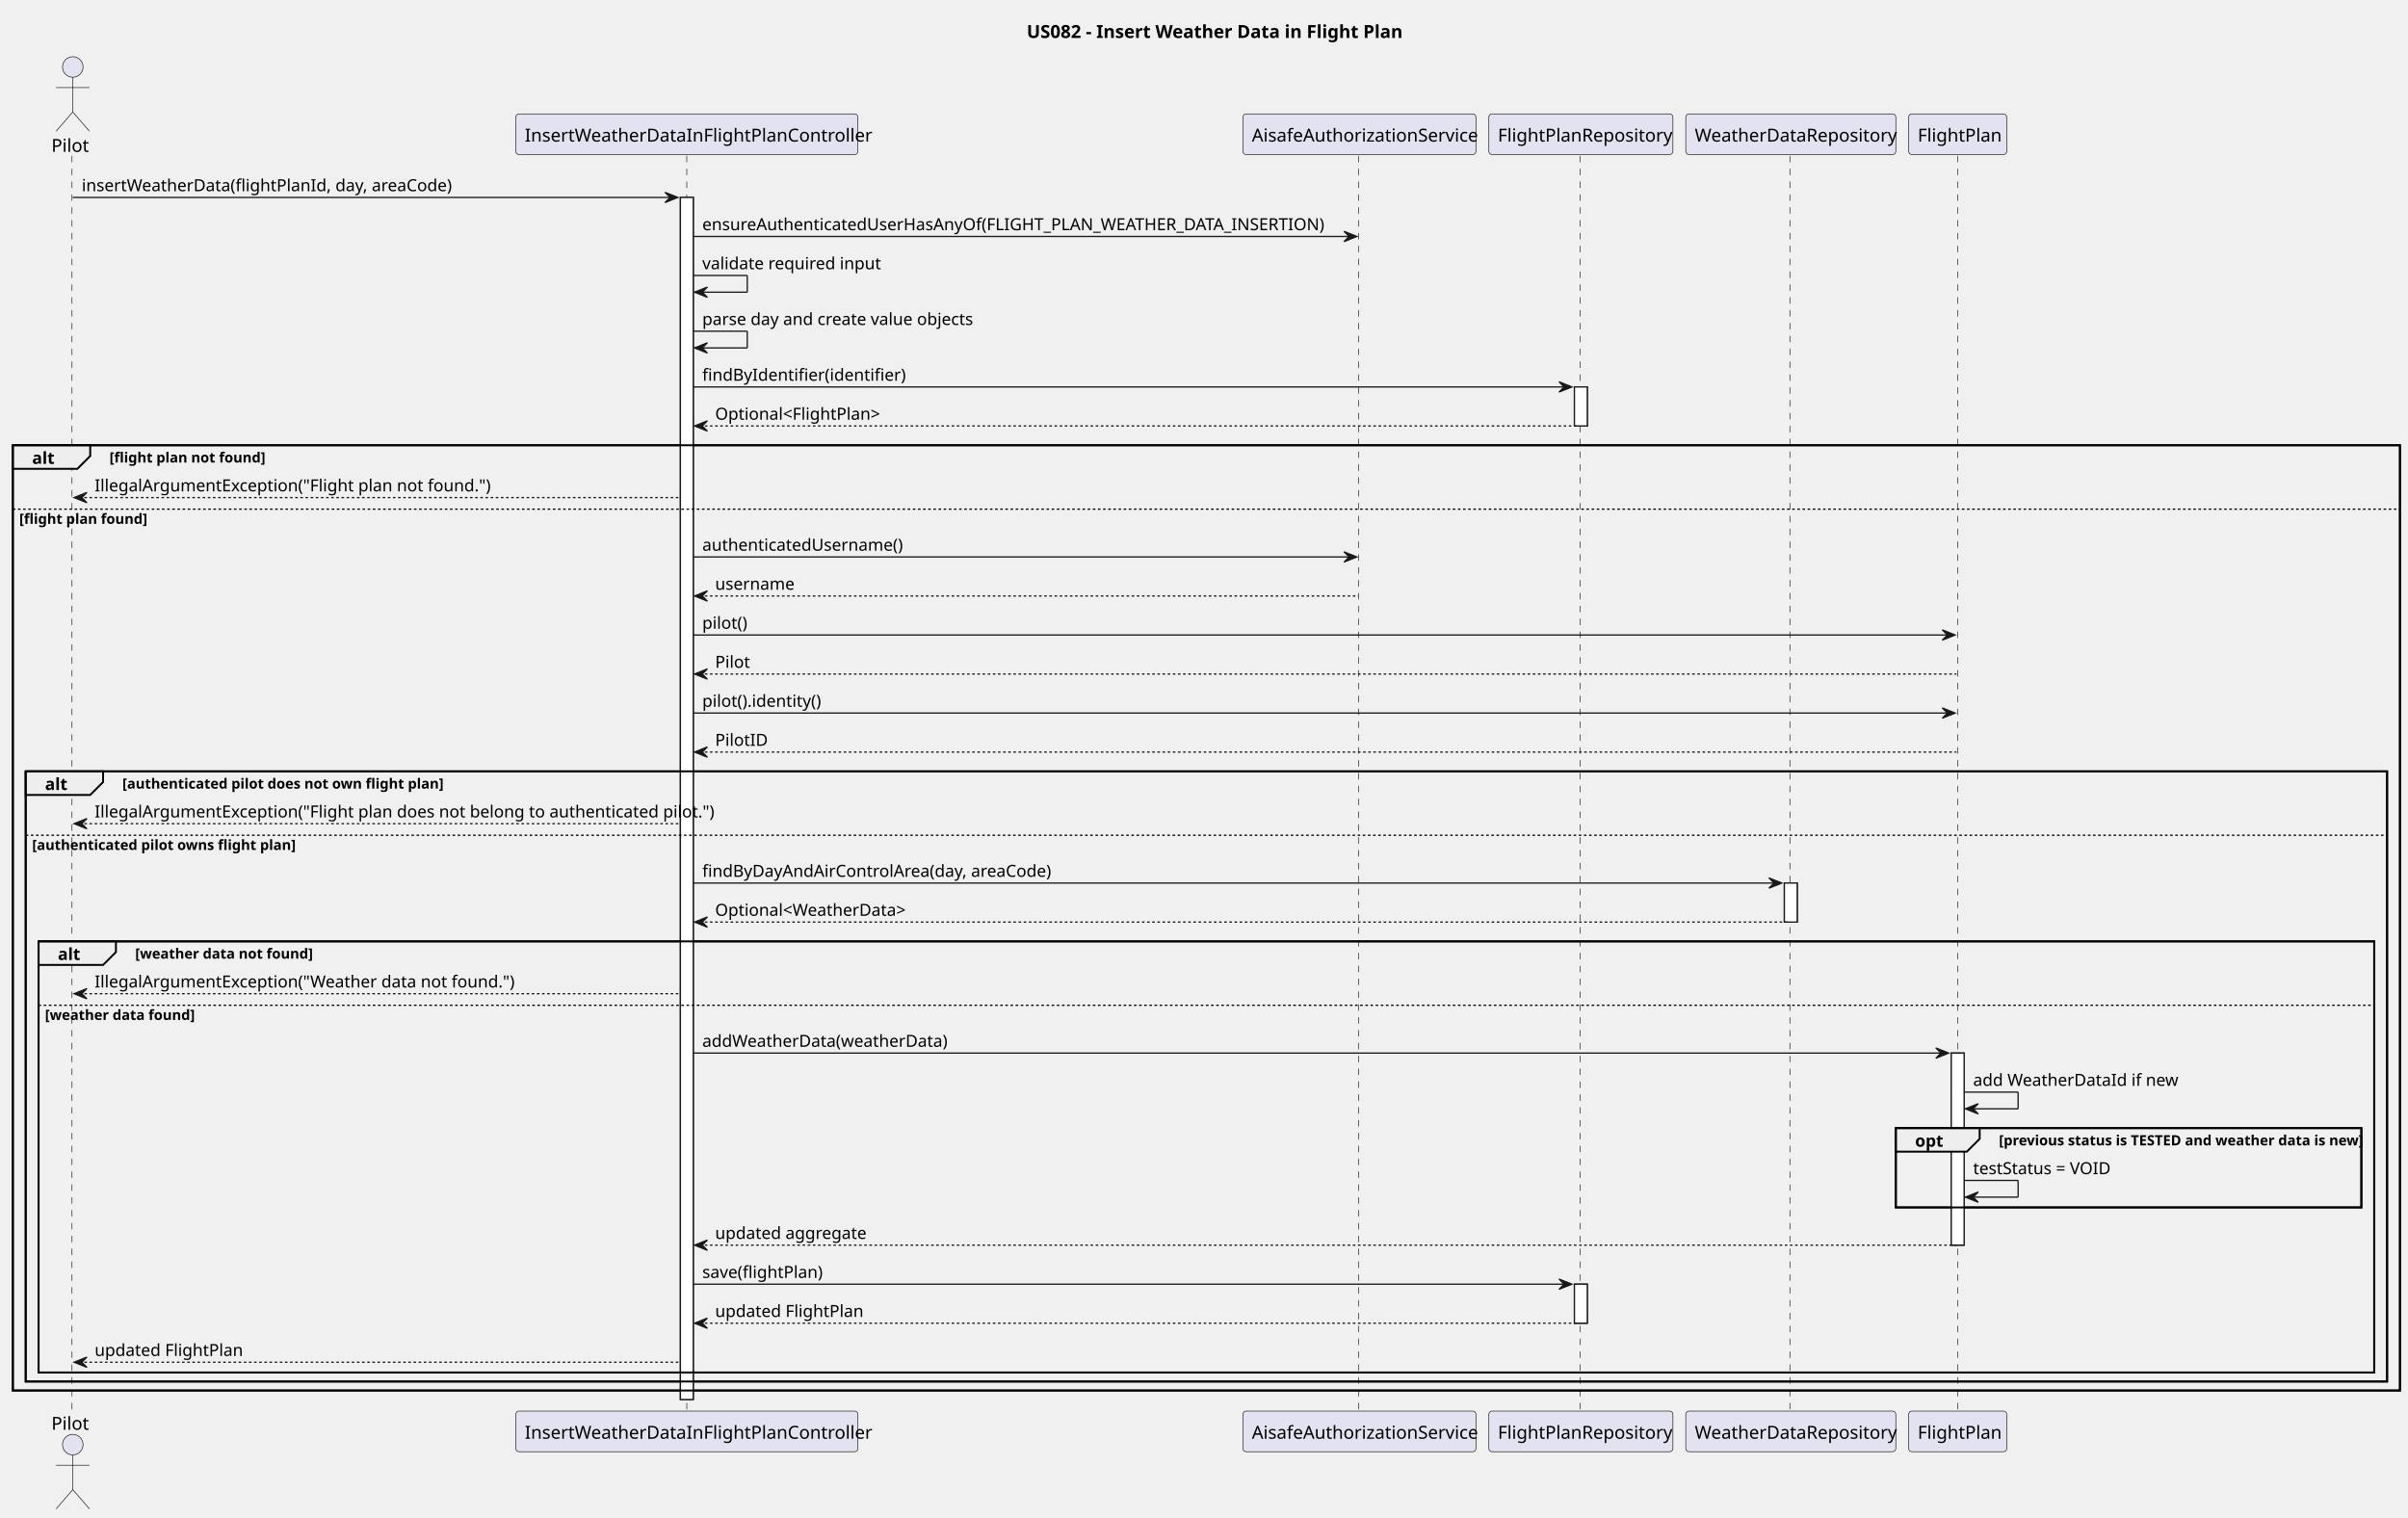
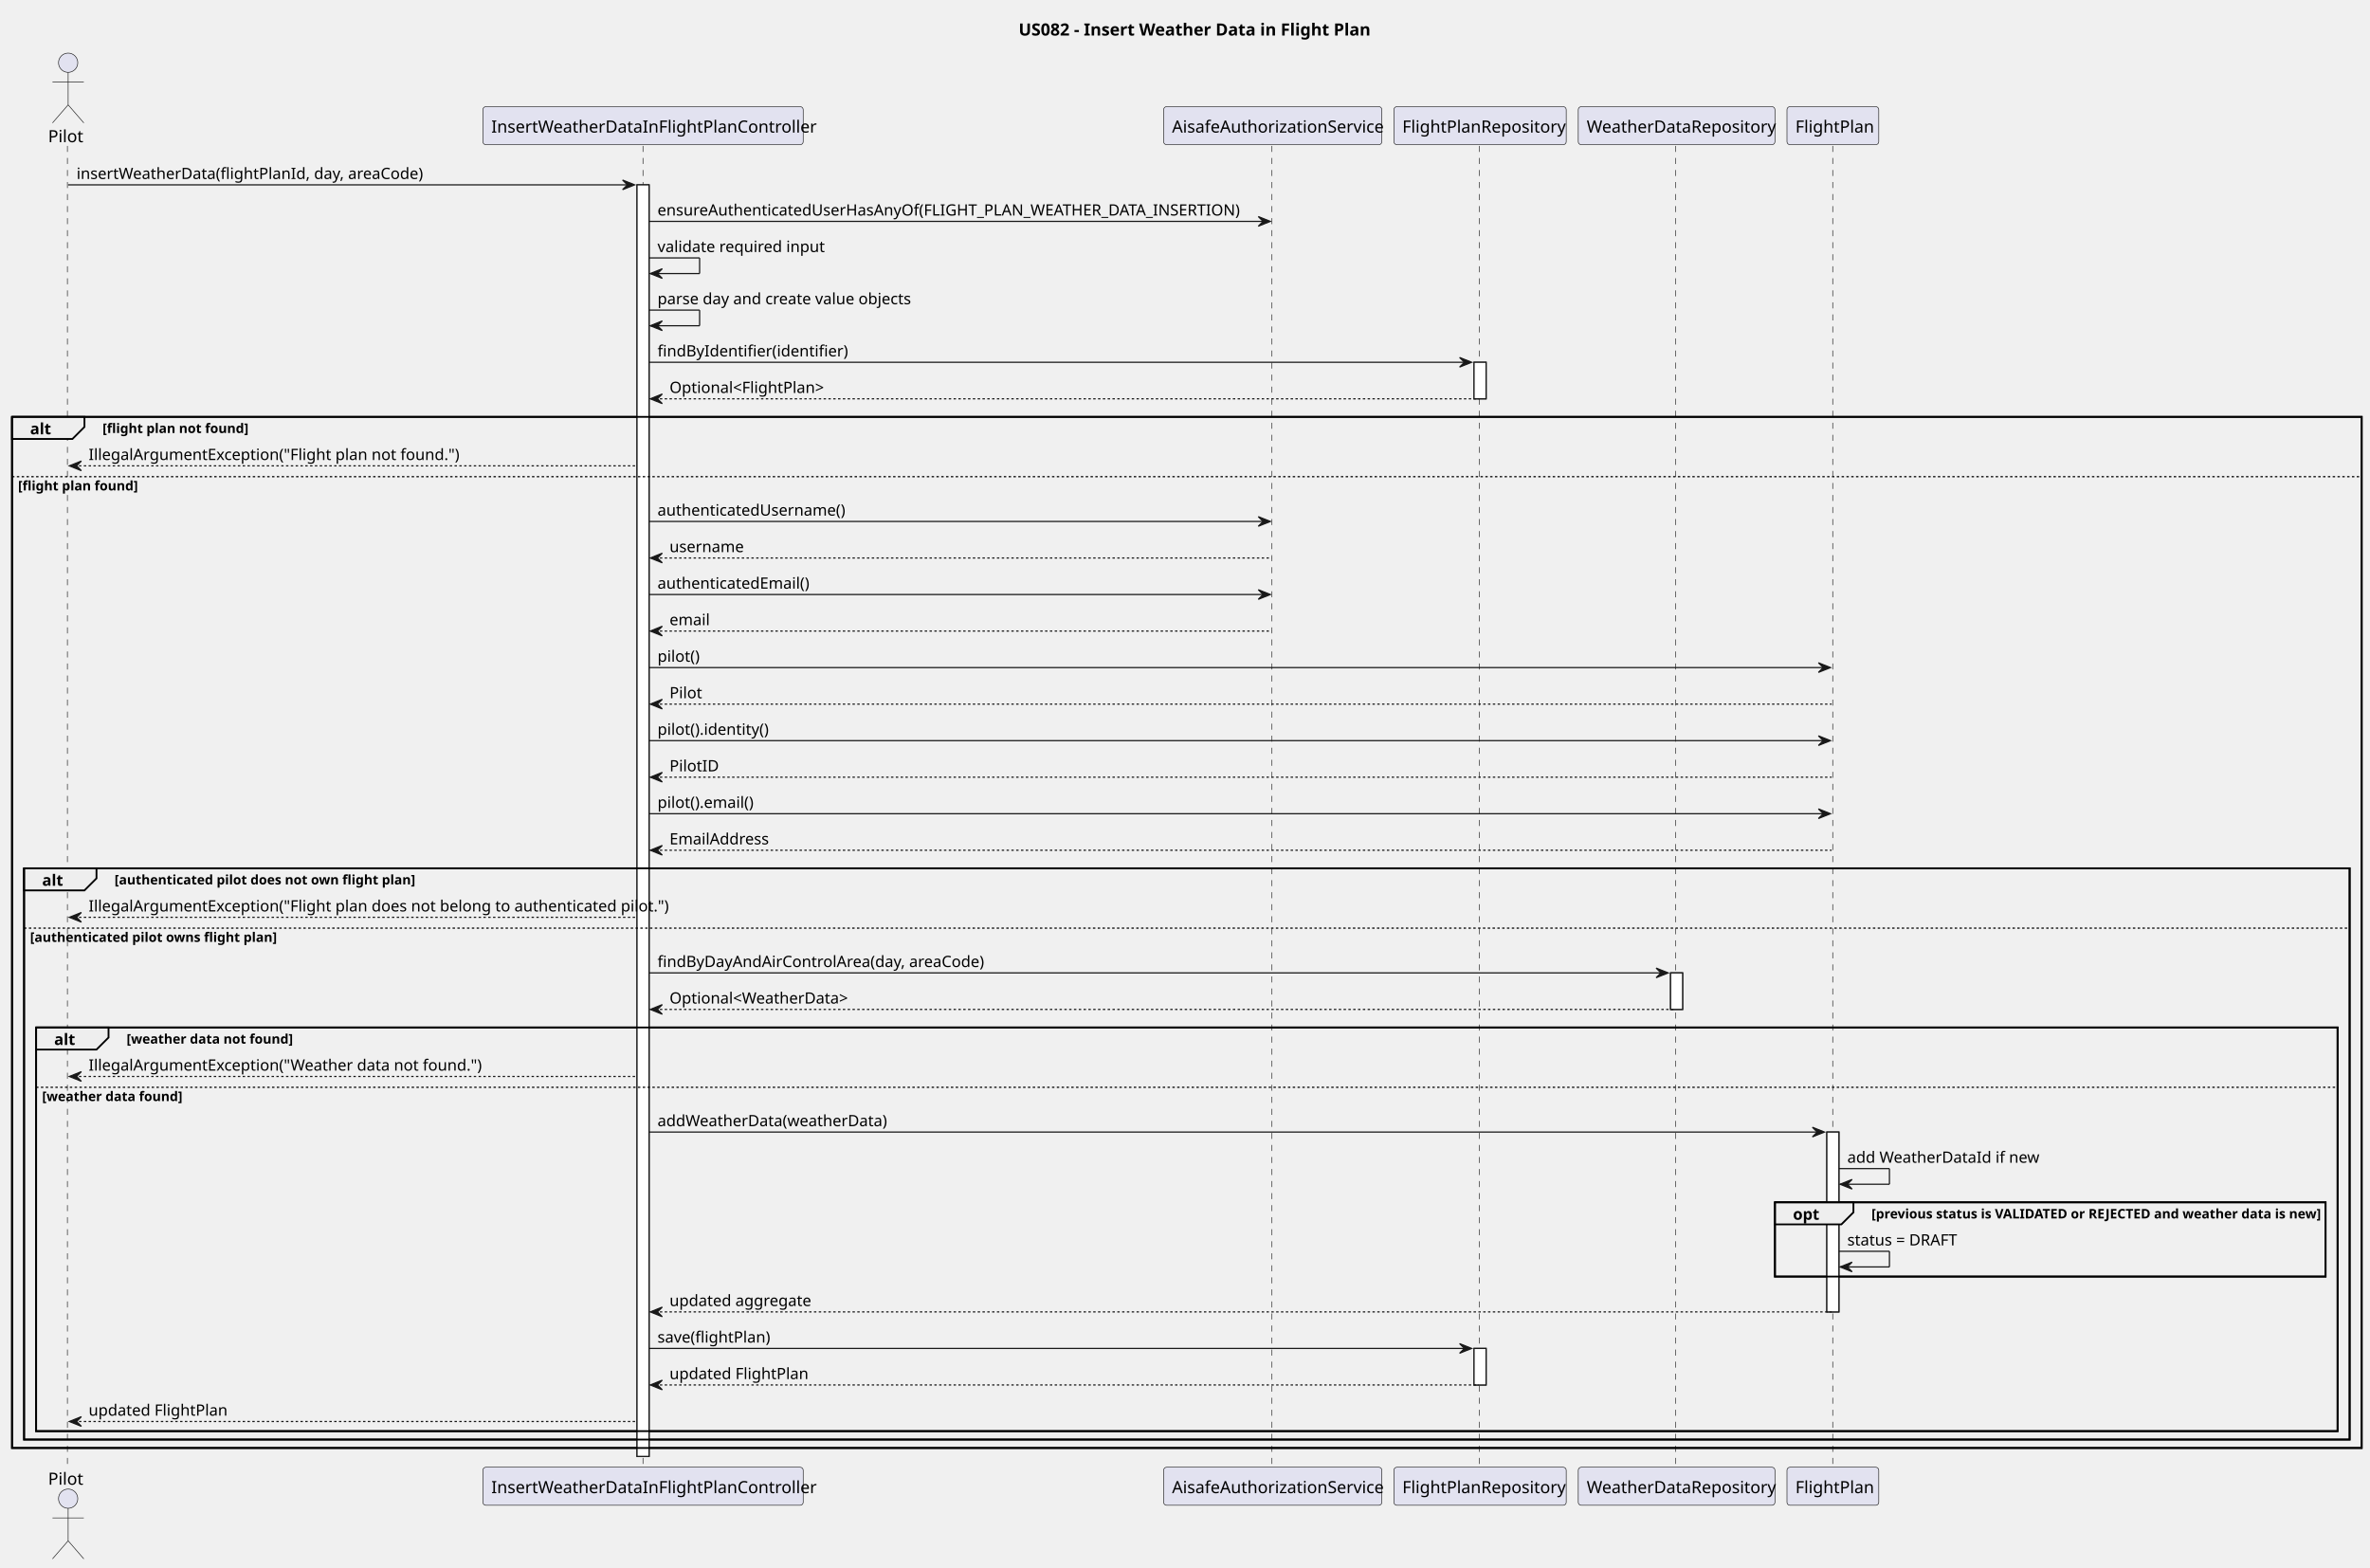
- <svg xmlns="http://www.w3.org/2000/svg" contentStyleType="text/css" data-diagram-type="SEQUENCE" height="1180px" preserveAspectRatio="none" style="width:1873px;height:1180px;background:#FFFFFF;" version="1.1" viewBox="0 0 1873 1180" width="1873px" zoomAndPan="magnify">
+ <svg xmlns="http://www.w3.org/2000/svg" contentStyleType="text/css" data-diagram-type="SEQUENCE" height="1302px" preserveAspectRatio="none" style="width:1969px;height:1302px;background:#FFFFFF;" version="1.1" viewBox="0 0 1969 1302" width="1969px" zoomAndPan="magnify">
  <defs />
  <g>
-     <text fill="#000000" font-family="sans-serif" font-size="14" font-weight="bold" lengthAdjust="spacing" textLength="278.503" x="798.616" y="29.533">US082 - Insert Weather Data in Flight Plan</text>
-     <g>
-       <rect fill="#FFFFFF" height="935" style="stroke:#181818;stroke-width:1;" width="10" x="529.238" y="153.57" />
+     <text fill="#000000" font-family="sans-serif" font-size="14" font-weight="bold" lengthAdjust="spacing" textLength="278.503" x="846.287" y="29.533">US082 - Insert Weather Data in Flight Plan</text>
+     <g>
+       <rect fill="#FFFFFF" height="1056.406" style="stroke:#181818;stroke-width:1;" width="10" x="529.238" y="153.57" />
    </g>
    <g>
      <rect fill="#FFFFFF" height="30.352" style="stroke:#181818;stroke-width:1;" width="10" x="1224.637" y="300.977" />
    </g>
    <g>
-       <rect fill="#FFFFFF" height="30.352" style="stroke:#181818;stroke-width:1;" width="10" x="1224.637" y="998.867" />
-     </g>
-     <g>
-       <rect fill="#FFFFFF" height="30.352" style="stroke:#181818;stroke-width:1;" width="10" x="1387.923" y="686.867" />
-     </g>
-     <g>
-       <rect fill="#FFFFFF" height="149.406" style="stroke:#181818;stroke-width:1;" width="10" x="1517.75" y="819.109" />
-     </g>
-     <rect fill="none" height="735.242" style="stroke:#000000;stroke-width:1.5;" width="1856.735" x="10" y="346.328" />
-     <rect fill="none" height="474.594" style="stroke:#000000;stroke-width:1.5;" width="1836.735" x="20" y="599.977" />
-     <rect fill="none" height="335.352" style="stroke:#000000;stroke-width:1.5;" width="1816.735" x="30" y="732.219" />
-     <rect fill="none" height="61.703" style="stroke:#000000;stroke-width:1.5;" width="362.112" x="1474.623" y="877.461" />
+       <rect fill="#FFFFFF" height="30.352" style="stroke:#181818;stroke-width:1;" width="10" x="1224.637" y="1120.273" />
+     </g>
+     <g>
+       <rect fill="#FFFFFF" height="30.352" style="stroke:#181818;stroke-width:1;" width="10" x="1387.923" y="808.273" />
+     </g>
+     <g>
+       <rect fill="#FFFFFF" height="149.406" style="stroke:#181818;stroke-width:1;" width="10" x="1517.75" y="940.516" />
+     </g>
+     <rect fill="none" height="856.648" style="stroke:#000000;stroke-width:1.5;" width="1952.077" x="10" y="346.328" />
+     <rect fill="none" height="474.594" style="stroke:#000000;stroke-width:1.5;" width="1932.077" x="20" y="721.383" />
+     <rect fill="none" height="335.352" style="stroke:#000000;stroke-width:1.5;" width="1912.077" x="30" y="853.625" />
+     <rect fill="none" height="61.703" style="stroke:#000000;stroke-width:1.5;" width="457.455" x="1474.623" y="998.867" />
    <g class="participant-lifeline" data-entity-uid="part1" data-qualified-name="Pilot" id="part1-lifeline">
      <g>
-         <rect fill="#000000" fill-opacity="0" height="977.352" width="8" x="52.617" y="121.219" />
-         <line style="stroke:#181818;stroke-width:0.5;stroke-dasharray:5,5;" x1="56" x2="56" y1="121.219" y2="1098.57" />
+         <rect fill="#000000" fill-opacity="0" height="1098.758" width="8" x="52.617" y="121.219" />
+         <line style="stroke:#181818;stroke-width:0.5;stroke-dasharray:5,5;" x1="56" x2="56" y1="121.219" y2="1219.977" />
      </g>
    </g>
    <g class="participant-lifeline" data-entity-uid="part2" data-qualified-name="Controller" id="part2-lifeline">
      <g>
-         <rect fill="#000000" fill-opacity="0" height="977.352" width="8" x="530.238" y="121.219" />
-         <line style="stroke:#181818;stroke-width:0.5;stroke-dasharray:5,5;" x1="534.18" x2="534.18" y1="121.219" y2="1098.57" />
+         <rect fill="#000000" fill-opacity="0" height="1098.758" width="8" x="530.238" y="121.219" />
+         <line style="stroke:#181818;stroke-width:0.5;stroke-dasharray:5,5;" x1="534.18" x2="534.18" y1="121.219" y2="1219.977" />
      </g>
    </g>
    <g class="participant-lifeline" data-entity-uid="part3" data-qualified-name="Authz" id="part3-lifeline">
      <g>
-         <rect fill="#000000" fill-opacity="0" height="977.352" width="8" x="1053.397" y="121.219" />
-         <line style="stroke:#181818;stroke-width:0.5;stroke-dasharray:5,5;" x1="1056.742" x2="1056.742" y1="121.219" y2="1098.57" />
+         <rect fill="#000000" fill-opacity="0" height="1098.758" width="8" x="1053.397" y="121.219" />
+         <line style="stroke:#181818;stroke-width:0.5;stroke-dasharray:5,5;" x1="1056.742" x2="1056.742" y1="121.219" y2="1219.977" />
      </g>
    </g>
    <g class="participant-lifeline" data-entity-uid="part4" data-qualified-name="FlightPlanRepo" id="part4-lifeline">
      <g>
-         <rect fill="#000000" fill-opacity="0" height="977.352" width="8" x="1225.637" y="121.219" />
-         <line style="stroke:#181818;stroke-width:0.5;stroke-dasharray:5,5;" x1="1229.051" x2="1229.051" y1="121.219" y2="1098.57" />
+         <rect fill="#000000" fill-opacity="0" height="1098.758" width="8" x="1225.637" y="121.219" />
+         <line style="stroke:#181818;stroke-width:0.5;stroke-dasharray:5,5;" x1="1229.051" x2="1229.051" y1="121.219" y2="1219.977" />
      </g>
    </g>
    <g class="participant-lifeline" data-entity-uid="part5" data-qualified-name="WeatherRepo" id="part5-lifeline">
      <g>
-         <rect fill="#000000" fill-opacity="0" height="977.352" width="8" x="1388.923" y="121.219" />
-         <line style="stroke:#181818;stroke-width:0.5;stroke-dasharray:5,5;" x1="1392.223" x2="1392.223" y1="121.219" y2="1098.57" />
+         <rect fill="#000000" fill-opacity="0" height="1098.758" width="8" x="1388.923" y="121.219" />
+         <line style="stroke:#181818;stroke-width:0.5;stroke-dasharray:5,5;" x1="1392.223" x2="1392.223" y1="121.219" y2="1219.977" />
      </g>
    </g>
    <g class="participant-lifeline" data-entity-uid="part6" data-qualified-name="FlightPlan" id="part6-lifeline">
      <g>
-         <rect fill="#000000" fill-opacity="0" height="977.352" width="8" x="1518.75" y="121.219" />
-         <line style="stroke:#181818;stroke-width:0.5;stroke-dasharray:5,5;" x1="1522.623" x2="1522.623" y1="121.219" y2="1098.57" />
+         <rect fill="#000000" fill-opacity="0" height="1098.758" width="8" x="1518.75" y="121.219" />
+         <line style="stroke:#181818;stroke-width:0.5;stroke-dasharray:5,5;" x1="1522.623" x2="1522.623" y1="121.219" y2="1219.977" />
      </g>
    </g>
    <g class="participant participant-head" data-entity-uid="part1" data-qualified-name="Pilot" id="part1-head">
      <text fill="#000000" font-family="sans-serif" font-size="14" lengthAdjust="spacing" textLength="27.234" x="40" y="118.143">Pilot</text>
      <ellipse cx="56.617" cy="52.109" fill="#E2E2F0" rx="8" ry="8" style="stroke:#181818;stroke-width:0.5;" />
      <path d="M56.617,60.109 L56.617,87.109 M43.617,68.109 L69.617,68.109 M56.617,87.109 L43.617,102.109 M56.617,87.109 L69.617,102.109" fill="none" style="stroke:#181818;stroke-width:0.5;" />
    </g>
    <g class="participant participant-tail" data-entity-uid="part1" data-qualified-name="Pilot" id="part1-tail">
-       <text fill="#000000" font-family="sans-serif" font-size="14" lengthAdjust="spacing" textLength="27.234" x="40" y="1112.103">Pilot</text>
-       <ellipse cx="56.617" cy="1123.68" fill="#E2E2F0" rx="8" ry="8" style="stroke:#181818;stroke-width:0.5;" />
-       <path d="M56.617,1131.68 L56.617,1158.68 M43.617,1139.68 L69.617,1139.68 M56.617,1158.68 L43.617,1173.68 M56.617,1158.68 L69.617,1173.68" fill="none" style="stroke:#181818;stroke-width:0.5;" />
+       <text fill="#000000" font-family="sans-serif" font-size="14" lengthAdjust="spacing" textLength="27.234" x="40" y="1233.51">Pilot</text>
+       <ellipse cx="56.617" cy="1245.086" fill="#E2E2F0" rx="8" ry="8" style="stroke:#181818;stroke-width:0.5;" />
+       <path d="M56.617,1253.086 L56.617,1280.086 M43.617,1261.086 L69.617,1261.086 M56.617,1280.086 L43.617,1295.086 M56.617,1280.086 L69.617,1295.086" fill="none" style="stroke:#181818;stroke-width:0.5;" />
    </g>
    <g class="participant participant-head" data-entity-uid="part2" data-qualified-name="Controller" id="part2-head">
      <rect fill="#E2E2F0" height="31.609" rx="2.5" ry="2.5" style="stroke:#181818;stroke-width:0.5;" width="266.116" x="401.18" y="88.609" />
      <text fill="#000000" font-family="sans-serif" font-size="14" lengthAdjust="spacing" textLength="252.116" x="408.18" y="110.143">InsertWeatherDataInFlightPlanController</text>
    </g>
    <g class="participant participant-tail" data-entity-uid="part2" data-qualified-name="Controller" id="part2-tail">
-       <rect fill="#E2E2F0" height="31.609" rx="2.5" ry="2.5" style="stroke:#181818;stroke-width:0.5;" width="266.116" x="401.18" y="1097.57" />
-       <text fill="#000000" font-family="sans-serif" font-size="14" lengthAdjust="spacing" textLength="252.116" x="408.18" y="1119.103">InsertWeatherDataInFlightPlanController</text>
+       <rect fill="#E2E2F0" height="31.609" rx="2.5" ry="2.5" style="stroke:#181818;stroke-width:0.5;" width="266.116" x="401.18" y="1218.977" />
+       <text fill="#000000" font-family="sans-serif" font-size="14" lengthAdjust="spacing" textLength="252.116" x="408.18" y="1240.51">InsertWeatherDataInFlightPlanController</text>
    </g>
    <g class="participant participant-head" data-entity-uid="part3" data-qualified-name="Authz" id="part3-head">
      <rect fill="#E2E2F0" height="31.609" rx="2.5" ry="2.5" style="stroke:#181818;stroke-width:0.5;" width="181.31" x="966.742" y="88.609" />
      <text fill="#000000" font-family="sans-serif" font-size="14" lengthAdjust="spacing" textLength="167.31" x="973.742" y="110.143">AisafeAuthorizationService</text>
    </g>
    <g class="participant participant-tail" data-entity-uid="part3" data-qualified-name="Authz" id="part3-tail">
-       <rect fill="#E2E2F0" height="31.609" rx="2.5" ry="2.5" style="stroke:#181818;stroke-width:0.5;" width="181.31" x="966.742" y="1097.57" />
-       <text fill="#000000" font-family="sans-serif" font-size="14" lengthAdjust="spacing" textLength="167.31" x="973.742" y="1119.103">AisafeAuthorizationService</text>
+       <rect fill="#E2E2F0" height="31.609" rx="2.5" ry="2.5" style="stroke:#181818;stroke-width:0.5;" width="181.31" x="966.742" y="1218.977" />
+       <text fill="#000000" font-family="sans-serif" font-size="14" lengthAdjust="spacing" textLength="167.31" x="973.742" y="1240.51">AisafeAuthorizationService</text>
    </g>
    <g class="participant participant-head" data-entity-uid="part4" data-qualified-name="FlightPlanRepo" id="part4-head">
      <rect fill="#E2E2F0" height="31.609" rx="2.5" ry="2.5" style="stroke:#181818;stroke-width:0.5;" width="143.172" x="1158.051" y="88.609" />
      <text fill="#000000" font-family="sans-serif" font-size="14" lengthAdjust="spacing" textLength="129.172" x="1165.051" y="110.143">FlightPlanRepository</text>
    </g>
    <g class="participant participant-tail" data-entity-uid="part4" data-qualified-name="FlightPlanRepo" id="part4-tail">
-       <rect fill="#E2E2F0" height="31.609" rx="2.5" ry="2.5" style="stroke:#181818;stroke-width:0.5;" width="143.172" x="1158.051" y="1097.57" />
-       <text fill="#000000" font-family="sans-serif" font-size="14" lengthAdjust="spacing" textLength="129.172" x="1165.051" y="1119.103">FlightPlanRepository</text>
+       <rect fill="#E2E2F0" height="31.609" rx="2.5" ry="2.5" style="stroke:#181818;stroke-width:0.5;" width="143.172" x="1158.051" y="1218.977" />
+       <text fill="#000000" font-family="sans-serif" font-size="14" lengthAdjust="spacing" textLength="129.172" x="1165.051" y="1240.51">FlightPlanRepository</text>
    </g>
    <g class="participant participant-head" data-entity-uid="part5" data-qualified-name="WeatherRepo" id="part5-head">
      <rect fill="#E2E2F0" height="31.609" rx="2.5" ry="2.5" style="stroke:#181818;stroke-width:0.5;" width="163.399" x="1311.223" y="88.609" />
      <text fill="#000000" font-family="sans-serif" font-size="14" lengthAdjust="spacing" textLength="149.399" x="1318.223" y="110.143">WeatherDataRepository</text>
    </g>
    <g class="participant participant-tail" data-entity-uid="part5" data-qualified-name="WeatherRepo" id="part5-tail">
-       <rect fill="#E2E2F0" height="31.609" rx="2.5" ry="2.5" style="stroke:#181818;stroke-width:0.5;" width="163.399" x="1311.223" y="1097.57" />
-       <text fill="#000000" font-family="sans-serif" font-size="14" lengthAdjust="spacing" textLength="149.399" x="1318.223" y="1119.103">WeatherDataRepository</text>
+       <rect fill="#E2E2F0" height="31.609" rx="2.5" ry="2.5" style="stroke:#181818;stroke-width:0.5;" width="163.399" x="1311.223" y="1218.977" />
+       <text fill="#000000" font-family="sans-serif" font-size="14" lengthAdjust="spacing" textLength="149.399" x="1318.223" y="1240.51">WeatherDataRepository</text>
    </g>
    <g class="participant participant-head" data-entity-uid="part6" data-qualified-name="FlightPlan" id="part6-head">
      <rect fill="#E2E2F0" height="31.609" rx="2.5" ry="2.5" style="stroke:#181818;stroke-width:0.5;" width="76.255" x="1484.623" y="88.609" />
      <text fill="#000000" font-family="sans-serif" font-size="14" lengthAdjust="spacing" textLength="62.255" x="1491.623" y="110.143">FlightPlan</text>
    </g>
    <g class="participant participant-tail" data-entity-uid="part6" data-qualified-name="FlightPlan" id="part6-tail">
-       <rect fill="#E2E2F0" height="31.609" rx="2.5" ry="2.5" style="stroke:#181818;stroke-width:0.5;" width="76.255" x="1484.623" y="1097.57" />
-       <text fill="#000000" font-family="sans-serif" font-size="14" lengthAdjust="spacing" textLength="62.255" x="1491.623" y="1119.103">FlightPlan</text>
-     </g>
-     <g>
-       <rect fill="#FFFFFF" height="935" style="stroke:#181818;stroke-width:1;" width="10" x="529.238" y="153.57" />
+       <rect fill="#E2E2F0" height="31.609" rx="2.5" ry="2.5" style="stroke:#181818;stroke-width:0.5;" width="76.255" x="1484.623" y="1218.977" />
+       <text fill="#000000" font-family="sans-serif" font-size="14" lengthAdjust="spacing" textLength="62.255" x="1491.623" y="1240.51">FlightPlan</text>
+     </g>
+     <g>
+       <rect fill="#FFFFFF" height="1056.406" style="stroke:#181818;stroke-width:1;" width="10" x="529.238" y="153.57" />
    </g>
    <g>
      <rect fill="#FFFFFF" height="30.352" style="stroke:#181818;stroke-width:1;" width="10" x="1224.637" y="300.977" />
    </g>
    <g>
-       <rect fill="#FFFFFF" height="30.352" style="stroke:#181818;stroke-width:1;" width="10" x="1224.637" y="998.867" />
-     </g>
-     <g>
-       <rect fill="#FFFFFF" height="30.352" style="stroke:#181818;stroke-width:1;" width="10" x="1387.923" y="686.867" />
-     </g>
-     <g>
-       <rect fill="#FFFFFF" height="149.406" style="stroke:#181818;stroke-width:1;" width="10" x="1517.75" y="819.109" />
+       <rect fill="#FFFFFF" height="30.352" style="stroke:#181818;stroke-width:1;" width="10" x="1224.637" y="1120.273" />
+     </g>
+     <g>
+       <rect fill="#FFFFFF" height="30.352" style="stroke:#181818;stroke-width:1;" width="10" x="1387.923" y="808.273" />
+     </g>
+     <g>
+       <rect fill="#FFFFFF" height="149.406" style="stroke:#181818;stroke-width:1;" width="10" x="1517.75" y="940.516" />
    </g>
    <g class="message" data-entity-1="part1" data-entity-2="part2" id="msg1">
      <polygon fill="#181818" points="517.238,149.57,527.238,153.57,517.238,157.57,521.238,153.57" style="stroke:#181818;stroke-width:1;" />
      <line style="stroke:#181818;stroke-width:1;" x1="56.617" x2="523.238" y1="153.57" y2="153.57" />
      <text fill="#000000" font-family="sans-serif" font-size="13" lengthAdjust="spacing" textLength="273.863" x="63.617" y="148.714">insertWeatherData(flightPlanId, day, areaCode)</text>
    </g>
    <g class="message" data-entity-1="part2" data-entity-2="part3" id="msg2">
      <polygon fill="#181818" points="1045.397,179.922,1055.397,183.922,1045.397,187.922,1049.397,183.922" style="stroke:#181818;stroke-width:1;" />
      <line style="stroke:#181818;stroke-width:1;" x1="539.238" x2="1051.397" y1="183.922" y2="183.922" />
      <text fill="#000000" font-family="sans-serif" font-size="13" lengthAdjust="spacing" textLength="494.159" x="546.238" y="179.065">ensureAuthenticatedUserHasAnyOf(FLIGHT_PLAN_WEATHER_DATA_INSERTION)</text>
    </g>
    <g class="message" data-entity-1="part2" data-entity-2="part2" id="msg3">
      <line style="stroke:#181818;stroke-width:1;" x1="539.238" x2="581.238" y1="214.273" y2="214.273" />
      <line style="stroke:#181818;stroke-width:1;" x1="581.238" x2="581.238" y1="214.273" y2="227.273" />
      <line style="stroke:#181818;stroke-width:1;" x1="540.238" x2="581.238" y1="227.273" y2="227.273" />
      <polygon fill="#181818" points="550.238,223.273,540.238,227.273,550.238,231.273,546.238,227.273" style="stroke:#181818;stroke-width:1;" />
      <text fill="#000000" font-family="sans-serif" font-size="13" lengthAdjust="spacing" textLength="127.918" x="546.238" y="209.417">validate required input</text>
    </g>
    <g class="message" data-entity-1="part2" data-entity-2="part2" id="msg4">
      <line style="stroke:#181818;stroke-width:1;" x1="539.238" x2="581.238" y1="257.625" y2="257.625" />
      <line style="stroke:#181818;stroke-width:1;" x1="581.238" x2="581.238" y1="257.625" y2="270.625" />
      <line style="stroke:#181818;stroke-width:1;" x1="540.238" x2="581.238" y1="270.625" y2="270.625" />
      <polygon fill="#181818" points="550.238,266.625,540.238,270.625,550.238,274.625,546.238,270.625" style="stroke:#181818;stroke-width:1;" />
      <text fill="#000000" font-family="sans-serif" font-size="13" lengthAdjust="spacing" textLength="201.627" x="546.238" y="252.769">parse day and create value objects</text>
    </g>
    <g class="message" data-entity-1="part2" data-entity-2="part4" id="msg5">
      <polygon fill="#181818" points="1212.637,296.977,1222.637,300.977,1212.637,304.977,1216.637,300.977" style="stroke:#181818;stroke-width:1;" />
      <line style="stroke:#181818;stroke-width:1;" x1="539.238" x2="1218.637" y1="300.977" y2="300.977" />
      <text fill="#000000" font-family="sans-serif" font-size="13" lengthAdjust="spacing" textLength="143.787" x="546.238" y="296.12">findByIdentifier(identifier)</text>
    </g>
    <g class="message" data-entity-1="part4" data-entity-2="part2" id="msg6">
      <polygon fill="#181818" points="550.238,327.328,540.238,331.328,550.238,335.328,546.238,331.328" style="stroke:#181818;stroke-width:1;" />
      <line style="stroke:#181818;stroke-width:1;stroke-dasharray:2,2;" x1="544.238" x2="1228.637" y1="331.328" y2="331.328" />
      <text fill="#000000" font-family="sans-serif" font-size="13" lengthAdjust="spacing" textLength="121.412" x="556.238" y="326.472">Optional&lt;FlightPlan&gt;</text>
    </g>
    <path d="M10,346.328 L70.171,346.328 L70.171,354.68 L60.171,364.68 L10,364.68 L10,346.328" fill="#EEEEEE" style="stroke:#000000;stroke-width:1.5;" />
-     <rect fill="none" height="735.242" style="stroke:#000000;stroke-width:1.5;" width="1856.735" x="10" y="346.328" />
+     <rect fill="none" height="856.648" style="stroke:#000000;stroke-width:1.5;" width="1952.077" x="10" y="346.328" />
    <text fill="#000000" font-family="sans-serif" font-size="13" font-weight="bold" lengthAdjust="spacing" textLength="15.171" x="25" y="360.823">alt</text>
    <text fill="#000000" font-family="sans-serif" font-size="11" font-weight="bold" lengthAdjust="spacing" textLength="113.626" x="85.171" y="359.747">[flight plan not found]</text>
    <g class="message" data-entity-1="part2" data-entity-2="part1" id="msg7">
      <polygon fill="#181818" points="67.617,383.031,57.617,387.031,67.617,391.031,63.617,387.031" style="stroke:#181818;stroke-width:1;" />
      <line style="stroke:#181818;stroke-width:1;stroke-dasharray:2,2;" x1="61.617" x2="528.238" y1="387.031" y2="387.031" />
      <text fill="#000000" font-family="sans-serif" font-size="13" lengthAdjust="spacing" textLength="286.724" x="73.617" y="382.175">IllegalArgumentException("Flight plan not found.")</text>
    </g>
-     <line style="stroke:#000000;stroke-width:1;stroke-dasharray:2,2;" x1="10" x2="1866.735" y1="396.031" y2="396.031" />
+     <line style="stroke:#000000;stroke-width:1;stroke-dasharray:2,2;" x1="10" x2="1962.077" y1="396.031" y2="396.031" />
    <text fill="#000000" font-family="sans-serif" font-size="11" font-weight="bold" lengthAdjust="spacing" textLength="93.468" x="15" y="407.45">[flight plan found]</text>
    <g class="message" data-entity-1="part2" data-entity-2="part3" id="msg8">
      <polygon fill="#181818" points="1045.397,429.219,1055.397,433.219,1045.397,437.219,1049.397,433.219" style="stroke:#181818;stroke-width:1;" />
      <line style="stroke:#181818;stroke-width:1;" x1="539.238" x2="1051.397" y1="433.219" y2="433.219" />
      <text fill="#000000" font-family="sans-serif" font-size="13" lengthAdjust="spacing" textLength="146.688" x="546.238" y="428.362">authenticatedUsername()</text>
    </g>
    <g class="message" data-entity-1="part3" data-entity-2="part2" id="msg9">
      <polygon fill="#181818" points="550.238,459.57,540.238,463.57,550.238,467.57,546.238,463.57" style="stroke:#181818;stroke-width:1;" />
      <line style="stroke:#181818;stroke-width:1;stroke-dasharray:2,2;" x1="544.238" x2="1056.397" y1="463.57" y2="463.57" />
      <text fill="#000000" font-family="sans-serif" font-size="13" lengthAdjust="spacing" textLength="57.808" x="556.238" y="458.714">username</text>
    </g>
-     <g class="message" data-entity-1="part2" data-entity-2="part6" id="msg10">
-       <polygon fill="#181818" points="1510.75,489.922,1520.75,493.922,1510.75,497.922,1514.75,493.922" style="stroke:#181818;stroke-width:1;" />
-       <line style="stroke:#181818;stroke-width:1;" x1="539.238" x2="1516.75" y1="493.922" y2="493.922" />
-       <text fill="#000000" font-family="sans-serif" font-size="13" lengthAdjust="spacing" textLength="32.506" x="546.238" y="489.065">pilot()</text>
-     </g>
-     <g class="message" data-entity-1="part6" data-entity-2="part2" id="msg11">
+     <g class="message" data-entity-1="part2" data-entity-2="part3" id="msg10">
+       <polygon fill="#181818" points="1045.397,489.922,1055.397,493.922,1045.397,497.922,1049.397,493.922" style="stroke:#181818;stroke-width:1;" />
+       <line style="stroke:#181818;stroke-width:1;" x1="539.238" x2="1051.397" y1="493.922" y2="493.922" />
+       <text fill="#000000" font-family="sans-serif" font-size="13" lengthAdjust="spacing" textLength="119.228" x="546.238" y="489.065">authenticatedEmail()</text>
+     </g>
+     <g class="message" data-entity-1="part3" data-entity-2="part2" id="msg11">
      <polygon fill="#181818" points="550.238,520.273,540.238,524.273,550.238,528.273,546.238,524.273" style="stroke:#181818;stroke-width:1;" />
-       <line style="stroke:#181818;stroke-width:1;stroke-dasharray:2,2;" x1="544.238" x2="1521.75" y1="524.273" y2="524.273" />
-       <text fill="#000000" font-family="sans-serif" font-size="13" lengthAdjust="spacing" textLength="25.289" x="556.238" y="519.417">Pilot</text>
+       <line style="stroke:#181818;stroke-width:1;stroke-dasharray:2,2;" x1="544.238" x2="1056.397" y1="524.273" y2="524.273" />
+       <text fill="#000000" font-family="sans-serif" font-size="13" lengthAdjust="spacing" textLength="31.065" x="556.238" y="519.417">email</text>
    </g>
    <g class="message" data-entity-1="part2" data-entity-2="part6" id="msg12">
      <polygon fill="#181818" points="1510.75,550.625,1520.75,554.625,1510.75,558.625,1514.75,554.625" style="stroke:#181818;stroke-width:1;" />
      <line style="stroke:#181818;stroke-width:1;" x1="539.238" x2="1516.75" y1="554.625" y2="554.625" />
-       <text fill="#000000" font-family="sans-serif" font-size="13" lengthAdjust="spacing" textLength="85.966" x="546.238" y="549.769">pilot().identity()</text>
+       <text fill="#000000" font-family="sans-serif" font-size="13" lengthAdjust="spacing" textLength="32.506" x="546.238" y="549.769">pilot()</text>
    </g>
    <g class="message" data-entity-1="part6" data-entity-2="part2" id="msg13">
      <polygon fill="#181818" points="550.238,580.977,540.238,584.977,550.238,588.977,546.238,584.977" style="stroke:#181818;stroke-width:1;" />
      <line style="stroke:#181818;stroke-width:1;stroke-dasharray:2,2;" x1="544.238" x2="1521.75" y1="584.977" y2="584.977" />
-       <text fill="#000000" font-family="sans-serif" font-size="13" lengthAdjust="spacing" textLength="38.289" x="556.238" y="580.12">PilotID</text>
-     </g>
-     <path d="M20,599.977 L80.171,599.977 L80.171,608.328 L70.171,618.328 L20,618.328 L20,599.977" fill="#EEEEEE" style="stroke:#000000;stroke-width:1.5;" />
-     <rect fill="none" height="474.594" style="stroke:#000000;stroke-width:1.5;" width="1836.735" x="20" y="599.977" />
-     <text fill="#000000" font-family="sans-serif" font-size="13" font-weight="bold" lengthAdjust="spacing" textLength="15.171" x="35" y="614.472">alt</text>
-     <text fill="#000000" font-family="sans-serif" font-size="11" font-weight="bold" lengthAdjust="spacing" textLength="234.647" x="95.171" y="613.395">[authenticated pilot does not own flight plan]</text>
-     <g class="message" data-entity-1="part2" data-entity-2="part1" id="msg14">
-       <polygon fill="#181818" points="67.617,636.68,57.617,640.68,67.617,644.68,63.617,640.68" style="stroke:#181818;stroke-width:1;" />
-       <line style="stroke:#181818;stroke-width:1;stroke-dasharray:2,2;" x1="61.617" x2="528.238" y1="640.68" y2="640.68" />
-       <text fill="#000000" font-family="sans-serif" font-size="13" lengthAdjust="spacing" textLength="448.621" x="73.617" y="635.823">IllegalArgumentException("Flight plan does not belong to authenticated pilot.")</text>
-     </g>
-     <line style="stroke:#000000;stroke-width:1;stroke-dasharray:2,2;" x1="20" x2="1856.735" y1="649.68" y2="649.68" />
-     <text fill="#000000" font-family="sans-serif" font-size="11" font-weight="bold" lengthAdjust="spacing" textLength="191.877" x="25" y="661.099">[authenticated pilot owns flight plan]</text>
-     <g class="message" data-entity-1="part2" data-entity-2="part5" id="msg15">
-       <polygon fill="#181818" points="1375.923,682.867,1385.923,686.867,1375.923,690.867,1379.923,686.867" style="stroke:#181818;stroke-width:1;" />
-       <line style="stroke:#181818;stroke-width:1;" x1="539.238" x2="1381.923" y1="686.867" y2="686.867" />
-       <text fill="#000000" font-family="sans-serif" font-size="13" lengthAdjust="spacing" textLength="261.574" x="546.238" y="682.011">findByDayAndAirControlArea(day, areaCode)</text>
-     </g>
-     <g class="message" data-entity-1="part5" data-entity-2="part2" id="msg16">
-       <polygon fill="#181818" points="550.238,713.219,540.238,717.219,550.238,721.219,546.238,717.219" style="stroke:#181818;stroke-width:1;" />
-       <line style="stroke:#181818;stroke-width:1;stroke-dasharray:2,2;" x1="544.238" x2="1391.923" y1="717.219" y2="717.219" />
-       <text fill="#000000" font-family="sans-serif" font-size="13" lengthAdjust="spacing" textLength="140.194" x="556.238" y="712.362">Optional&lt;WeatherData&gt;</text>
-     </g>
-     <path d="M30,732.219 L90.171,732.219 L90.171,740.57 L80.171,750.57 L30,750.57 L30,732.219" fill="#EEEEEE" style="stroke:#000000;stroke-width:1.5;" />
-     <rect fill="none" height="335.352" style="stroke:#000000;stroke-width:1.5;" width="1816.735" x="30" y="732.219" />
-     <text fill="#000000" font-family="sans-serif" font-size="13" font-weight="bold" lengthAdjust="spacing" textLength="15.171" x="45" y="746.714">alt</text>
-     <text fill="#000000" font-family="sans-serif" font-size="11" font-weight="bold" lengthAdjust="spacing" textLength="128.326" x="105.171" y="745.638">[weather data not found]</text>
-     <g class="message" data-entity-1="part2" data-entity-2="part1" id="msg17">
-       <polygon fill="#181818" points="67.617,768.922,57.617,772.922,67.617,776.922,63.617,772.922" style="stroke:#181818;stroke-width:1;" />
-       <line style="stroke:#181818;stroke-width:1;stroke-dasharray:2,2;" x1="61.617" x2="528.238" y1="772.922" y2="772.922" />
-       <text fill="#000000" font-family="sans-serif" font-size="13" lengthAdjust="spacing" textLength="304.789" x="73.617" y="768.065">IllegalArgumentException("Weather data not found.")</text>
-     </g>
-     <line style="stroke:#000000;stroke-width:1;stroke-dasharray:2,2;" x1="30" x2="1846.735" y1="781.922" y2="781.922" />
-     <text fill="#000000" font-family="sans-serif" font-size="11" font-weight="bold" lengthAdjust="spacing" textLength="108.168" x="35" y="793.341">[weather data found]</text>
-     <g class="message" data-entity-1="part2" data-entity-2="part6" id="msg18">
-       <polygon fill="#181818" points="1505.75,815.109,1515.75,819.109,1505.75,823.109,1509.75,819.109" style="stroke:#181818;stroke-width:1;" />
-       <line style="stroke:#181818;stroke-width:1;" x1="539.238" x2="1511.75" y1="819.109" y2="819.109" />
-       <text fill="#000000" font-family="sans-serif" font-size="13" lengthAdjust="spacing" textLength="180.648" x="546.238" y="814.253">addWeatherData(weatherData)</text>
-     </g>
-     <g class="message" data-entity-1="part6" data-entity-2="part6" id="msg19">
-       <line style="stroke:#181818;stroke-width:1;" x1="1527.75" x2="1569.75" y1="849.461" y2="849.461" />
-       <line style="stroke:#181818;stroke-width:1;" x1="1569.75" x2="1569.75" y1="849.461" y2="862.461" />
-       <line style="stroke:#181818;stroke-width:1;" x1="1528.75" x2="1569.75" y1="862.461" y2="862.461" />
-       <polygon fill="#181818" points="1538.75,858.461,1528.75,862.461,1538.75,866.461,1534.75,862.461" style="stroke:#181818;stroke-width:1;" />
-       <text fill="#000000" font-family="sans-serif" font-size="13" lengthAdjust="spacing" textLength="150.306" x="1534.75" y="844.605">add WeatherDataId if new</text>
-     </g>
-     <path d="M1474.623,877.461 L1539.833,877.461 L1539.833,885.812 L1529.833,895.812 L1474.623,895.812 L1474.623,877.461" fill="#EEEEEE" style="stroke:#000000;stroke-width:1.5;" />
-     <rect fill="none" height="61.703" style="stroke:#000000;stroke-width:1.5;" width="362.112" x="1474.623" y="877.461" />
-     <text fill="#000000" font-family="sans-serif" font-size="13" font-weight="bold" lengthAdjust="spacing" textLength="20.211" x="1489.623" y="891.956">opt</text>
-     <text fill="#000000" font-family="sans-serif" font-size="11" font-weight="bold" lengthAdjust="spacing" textLength="276.901" x="1554.833" y="890.88">[previous status is TESTED and weather data is new]</text>
-     <g class="message" data-entity-1="part6" data-entity-2="part6" id="msg20">
-       <line style="stroke:#181818;stroke-width:1;" x1="1527.75" x2="1569.75" y1="918.164" y2="918.164" />
-       <line style="stroke:#181818;stroke-width:1;" x1="1569.75" x2="1569.75" y1="918.164" y2="931.164" />
-       <line style="stroke:#181818;stroke-width:1;" x1="1528.75" x2="1569.75" y1="931.164" y2="931.164" />
-       <polygon fill="#181818" points="1538.75,927.164,1528.75,931.164,1538.75,935.164,1534.75,931.164" style="stroke:#181818;stroke-width:1;" />
-       <text fill="#000000" font-family="sans-serif" font-size="13" lengthAdjust="spacing" textLength="104.406" x="1534.75" y="913.308">testStatus = VOID</text>
-     </g>
-     <g class="message" data-entity-1="part6" data-entity-2="part2" id="msg21">
-       <polygon fill="#181818" points="550.238,964.516,540.238,968.516,550.238,972.516,546.238,968.516" style="stroke:#181818;stroke-width:1;" />
-       <line style="stroke:#181818;stroke-width:1;stroke-dasharray:2,2;" x1="544.238" x2="1521.75" y1="968.516" y2="968.516" />
-       <text fill="#000000" font-family="sans-serif" font-size="13" lengthAdjust="spacing" textLength="109.154" x="556.238" y="963.659">updated aggregate</text>
-     </g>
-     <g class="message" data-entity-1="part2" data-entity-2="part4" id="msg22">
-       <polygon fill="#181818" points="1212.637,994.867,1222.637,998.867,1212.637,1002.867,1216.637,998.867" style="stroke:#181818;stroke-width:1;" />
-       <line style="stroke:#181818;stroke-width:1;" x1="539.238" x2="1218.637" y1="998.867" y2="998.867" />
-       <text fill="#000000" font-family="sans-serif" font-size="13" lengthAdjust="spacing" textLength="89.597" x="546.238" y="994.011">save(flightPlan)</text>
-     </g>
-     <g class="message" data-entity-1="part4" data-entity-2="part2" id="msg23">
-       <polygon fill="#181818" points="550.238,1025.219,540.238,1029.219,550.238,1033.219,546.238,1029.219" style="stroke:#181818;stroke-width:1;" />
-       <line style="stroke:#181818;stroke-width:1;stroke-dasharray:2,2;" x1="544.238" x2="1228.637" y1="1029.219" y2="1029.219" />
-       <text fill="#000000" font-family="sans-serif" font-size="13" lengthAdjust="spacing" textLength="108.412" x="556.238" y="1024.362">updated FlightPlan</text>
-     </g>
-     <g class="message" data-entity-1="part2" data-entity-2="part1" id="msg24">
-       <polygon fill="#181818" points="67.617,1055.57,57.617,1059.57,67.617,1063.57,63.617,1059.57" style="stroke:#181818;stroke-width:1;" />
-       <line style="stroke:#181818;stroke-width:1;stroke-dasharray:2,2;" x1="61.617" x2="528.238" y1="1059.57" y2="1059.57" />
-       <text fill="#000000" font-family="sans-serif" font-size="13" lengthAdjust="spacing" textLength="108.412" x="73.617" y="1054.714">updated FlightPlan</text>
+       <text fill="#000000" font-family="sans-serif" font-size="13" lengthAdjust="spacing" textLength="25.289" x="556.238" y="580.12">Pilot</text>
+     </g>
+     <g class="message" data-entity-1="part2" data-entity-2="part6" id="msg14">
+       <polygon fill="#181818" points="1510.75,611.328,1520.75,615.328,1510.75,619.328,1514.75,615.328" style="stroke:#181818;stroke-width:1;" />
+       <line style="stroke:#181818;stroke-width:1;" x1="539.238" x2="1516.75" y1="615.328" y2="615.328" />
+       <text fill="#000000" font-family="sans-serif" font-size="13" lengthAdjust="spacing" textLength="85.966" x="546.238" y="610.472">pilot().identity()</text>
+     </g>
+     <g class="message" data-entity-1="part6" data-entity-2="part2" id="msg15">
+       <polygon fill="#181818" points="550.238,641.68,540.238,645.68,550.238,649.68,546.238,645.68" style="stroke:#181818;stroke-width:1;" />
+       <line style="stroke:#181818;stroke-width:1;stroke-dasharray:2,2;" x1="544.238" x2="1521.75" y1="645.68" y2="645.68" />
+       <text fill="#000000" font-family="sans-serif" font-size="13" lengthAdjust="spacing" textLength="38.289" x="556.238" y="640.823">PilotID</text>
+     </g>
+     <g class="message" data-entity-1="part2" data-entity-2="part6" id="msg16">
+       <polygon fill="#181818" points="1510.75,672.031,1520.75,676.031,1510.75,680.031,1514.75,676.031" style="stroke:#181818;stroke-width:1;" />
+       <line style="stroke:#181818;stroke-width:1;" x1="539.238" x2="1516.75" y1="676.031" y2="676.031" />
+       <text fill="#000000" font-family="sans-serif" font-size="13" lengthAdjust="spacing" textLength="75.842" x="546.238" y="671.175">pilot().email()</text>
+     </g>
+     <g class="message" data-entity-1="part6" data-entity-2="part2" id="msg17">
+       <polygon fill="#181818" points="550.238,702.383,540.238,706.383,550.238,710.383,546.238,706.383" style="stroke:#181818;stroke-width:1;" />
+       <line style="stroke:#181818;stroke-width:1;stroke-dasharray:2,2;" x1="544.238" x2="1521.75" y1="706.383" y2="706.383" />
+       <text fill="#000000" font-family="sans-serif" font-size="13" lengthAdjust="spacing" textLength="80.196" x="556.238" y="701.526">EmailAddress</text>
+     </g>
+     <path d="M20,721.383 L80.171,721.383 L80.171,729.734 L70.171,739.734 L20,739.734 L20,721.383" fill="#EEEEEE" style="stroke:#000000;stroke-width:1.5;" />
+     <rect fill="none" height="474.594" style="stroke:#000000;stroke-width:1.5;" width="1932.077" x="20" y="721.383" />
+     <text fill="#000000" font-family="sans-serif" font-size="13" font-weight="bold" lengthAdjust="spacing" textLength="15.171" x="35" y="735.878">alt</text>
+     <text fill="#000000" font-family="sans-serif" font-size="11" font-weight="bold" lengthAdjust="spacing" textLength="234.647" x="95.171" y="734.802">[authenticated pilot does not own flight plan]</text>
+     <g class="message" data-entity-1="part2" data-entity-2="part1" id="msg18">
+       <polygon fill="#181818" points="67.617,758.086,57.617,762.086,67.617,766.086,63.617,762.086" style="stroke:#181818;stroke-width:1;" />
+       <line style="stroke:#181818;stroke-width:1;stroke-dasharray:2,2;" x1="61.617" x2="528.238" y1="762.086" y2="762.086" />
+       <text fill="#000000" font-family="sans-serif" font-size="13" lengthAdjust="spacing" textLength="448.621" x="73.617" y="757.23">IllegalArgumentException("Flight plan does not belong to authenticated pilot.")</text>
+     </g>
+     <line style="stroke:#000000;stroke-width:1;stroke-dasharray:2,2;" x1="20" x2="1952.077" y1="771.086" y2="771.086" />
+     <text fill="#000000" font-family="sans-serif" font-size="11" font-weight="bold" lengthAdjust="spacing" textLength="191.877" x="25" y="782.505">[authenticated pilot owns flight plan]</text>
+     <g class="message" data-entity-1="part2" data-entity-2="part5" id="msg19">
+       <polygon fill="#181818" points="1375.923,804.273,1385.923,808.273,1375.923,812.273,1379.923,808.273" style="stroke:#181818;stroke-width:1;" />
+       <line style="stroke:#181818;stroke-width:1;" x1="539.238" x2="1381.923" y1="808.273" y2="808.273" />
+       <text fill="#000000" font-family="sans-serif" font-size="13" lengthAdjust="spacing" textLength="261.574" x="546.238" y="803.417">findByDayAndAirControlArea(day, areaCode)</text>
+     </g>
+     <g class="message" data-entity-1="part5" data-entity-2="part2" id="msg20">
+       <polygon fill="#181818" points="550.238,834.625,540.238,838.625,550.238,842.625,546.238,838.625" style="stroke:#181818;stroke-width:1;" />
+       <line style="stroke:#181818;stroke-width:1;stroke-dasharray:2,2;" x1="544.238" x2="1391.923" y1="838.625" y2="838.625" />
+       <text fill="#000000" font-family="sans-serif" font-size="13" lengthAdjust="spacing" textLength="140.194" x="556.238" y="833.769">Optional&lt;WeatherData&gt;</text>
+     </g>
+     <path d="M30,853.625 L90.171,853.625 L90.171,861.977 L80.171,871.977 L30,871.977 L30,853.625" fill="#EEEEEE" style="stroke:#000000;stroke-width:1.5;" />
+     <rect fill="none" height="335.352" style="stroke:#000000;stroke-width:1.5;" width="1912.077" x="30" y="853.625" />
+     <text fill="#000000" font-family="sans-serif" font-size="13" font-weight="bold" lengthAdjust="spacing" textLength="15.171" x="45" y="868.12">alt</text>
+     <text fill="#000000" font-family="sans-serif" font-size="11" font-weight="bold" lengthAdjust="spacing" textLength="128.326" x="105.171" y="867.044">[weather data not found]</text>
+     <g class="message" data-entity-1="part2" data-entity-2="part1" id="msg21">
+       <polygon fill="#181818" points="67.617,890.328,57.617,894.328,67.617,898.328,63.617,894.328" style="stroke:#181818;stroke-width:1;" />
+       <line style="stroke:#181818;stroke-width:1;stroke-dasharray:2,2;" x1="61.617" x2="528.238" y1="894.328" y2="894.328" />
+       <text fill="#000000" font-family="sans-serif" font-size="13" lengthAdjust="spacing" textLength="304.789" x="73.617" y="889.472">IllegalArgumentException("Weather data not found.")</text>
+     </g>
+     <line style="stroke:#000000;stroke-width:1;stroke-dasharray:2,2;" x1="30" x2="1942.077" y1="903.328" y2="903.328" />
+     <text fill="#000000" font-family="sans-serif" font-size="11" font-weight="bold" lengthAdjust="spacing" textLength="108.168" x="35" y="914.747">[weather data found]</text>
+     <g class="message" data-entity-1="part2" data-entity-2="part6" id="msg22">
+       <polygon fill="#181818" points="1505.75,936.516,1515.75,940.516,1505.75,944.516,1509.75,940.516" style="stroke:#181818;stroke-width:1;" />
+       <line style="stroke:#181818;stroke-width:1;" x1="539.238" x2="1511.75" y1="940.516" y2="940.516" />
+       <text fill="#000000" font-family="sans-serif" font-size="13" lengthAdjust="spacing" textLength="180.648" x="546.238" y="935.659">addWeatherData(weatherData)</text>
+     </g>
+     <g class="message" data-entity-1="part6" data-entity-2="part6" id="msg23">
+       <line style="stroke:#181818;stroke-width:1;" x1="1527.75" x2="1569.75" y1="970.867" y2="970.867" />
+       <line style="stroke:#181818;stroke-width:1;" x1="1569.75" x2="1569.75" y1="970.867" y2="983.867" />
+       <line style="stroke:#181818;stroke-width:1;" x1="1528.75" x2="1569.75" y1="983.867" y2="983.867" />
+       <polygon fill="#181818" points="1538.75,979.867,1528.75,983.867,1538.75,987.867,1534.75,983.867" style="stroke:#181818;stroke-width:1;" />
+       <text fill="#000000" font-family="sans-serif" font-size="13" lengthAdjust="spacing" textLength="150.306" x="1534.75" y="966.011">add WeatherDataId if new</text>
+     </g>
+     <path d="M1474.623,998.867 L1539.833,998.867 L1539.833,1007.219 L1529.833,1017.219 L1474.623,1017.219 L1474.623,998.867" fill="#EEEEEE" style="stroke:#000000;stroke-width:1.5;" />
+     <rect fill="none" height="61.703" style="stroke:#000000;stroke-width:1.5;" width="457.455" x="1474.623" y="998.867" />
+     <text fill="#000000" font-family="sans-serif" font-size="13" font-weight="bold" lengthAdjust="spacing" textLength="20.211" x="1489.623" y="1013.362">opt</text>
+     <text fill="#000000" font-family="sans-serif" font-size="11" font-weight="bold" lengthAdjust="spacing" textLength="372.244" x="1554.833" y="1012.286">[previous status is VALIDATED or REJECTED and weather data is new]</text>
+     <g class="message" data-entity-1="part6" data-entity-2="part6" id="msg24">
+       <line style="stroke:#181818;stroke-width:1;" x1="1527.75" x2="1569.75" y1="1039.57" y2="1039.57" />
+       <line style="stroke:#181818;stroke-width:1;" x1="1569.75" x2="1569.75" y1="1039.57" y2="1052.57" />
+       <line style="stroke:#181818;stroke-width:1;" x1="1528.75" x2="1569.75" y1="1052.57" y2="1052.57" />
+       <polygon fill="#181818" points="1538.75,1048.57,1528.75,1052.57,1538.75,1056.57,1534.75,1052.57" style="stroke:#181818;stroke-width:1;" />
+       <text fill="#000000" font-family="sans-serif" font-size="13" lengthAdjust="spacing" textLength="92.828" x="1534.75" y="1034.714">status = DRAFT</text>
+     </g>
+     <g class="message" data-entity-1="part6" data-entity-2="part2" id="msg25">
+       <polygon fill="#181818" points="550.238,1085.922,540.238,1089.922,550.238,1093.922,546.238,1089.922" style="stroke:#181818;stroke-width:1;" />
+       <line style="stroke:#181818;stroke-width:1;stroke-dasharray:2,2;" x1="544.238" x2="1521.75" y1="1089.922" y2="1089.922" />
+       <text fill="#000000" font-family="sans-serif" font-size="13" lengthAdjust="spacing" textLength="109.154" x="556.238" y="1085.065">updated aggregate</text>
+     </g>
+     <g class="message" data-entity-1="part2" data-entity-2="part4" id="msg26">
+       <polygon fill="#181818" points="1212.637,1116.273,1222.637,1120.273,1212.637,1124.273,1216.637,1120.273" style="stroke:#181818;stroke-width:1;" />
+       <line style="stroke:#181818;stroke-width:1;" x1="539.238" x2="1218.637" y1="1120.273" y2="1120.273" />
+       <text fill="#000000" font-family="sans-serif" font-size="13" lengthAdjust="spacing" textLength="89.597" x="546.238" y="1115.417">save(flightPlan)</text>
+     </g>
+     <g class="message" data-entity-1="part4" data-entity-2="part2" id="msg27">
+       <polygon fill="#181818" points="550.238,1146.625,540.238,1150.625,550.238,1154.625,546.238,1150.625" style="stroke:#181818;stroke-width:1;" />
+       <line style="stroke:#181818;stroke-width:1;stroke-dasharray:2,2;" x1="544.238" x2="1228.637" y1="1150.625" y2="1150.625" />
+       <text fill="#000000" font-family="sans-serif" font-size="13" lengthAdjust="spacing" textLength="108.412" x="556.238" y="1145.769">updated FlightPlan</text>
+     </g>
+     <g class="message" data-entity-1="part2" data-entity-2="part1" id="msg28">
+       <polygon fill="#181818" points="67.617,1176.977,57.617,1180.977,67.617,1184.977,63.617,1180.977" style="stroke:#181818;stroke-width:1;" />
+       <line style="stroke:#181818;stroke-width:1;stroke-dasharray:2,2;" x1="61.617" x2="528.238" y1="1180.977" y2="1180.977" />
+       <text fill="#000000" font-family="sans-serif" font-size="13" lengthAdjust="spacing" textLength="108.412" x="73.617" y="1176.12">updated FlightPlan</text>
    </g>
  </g>
</svg>
